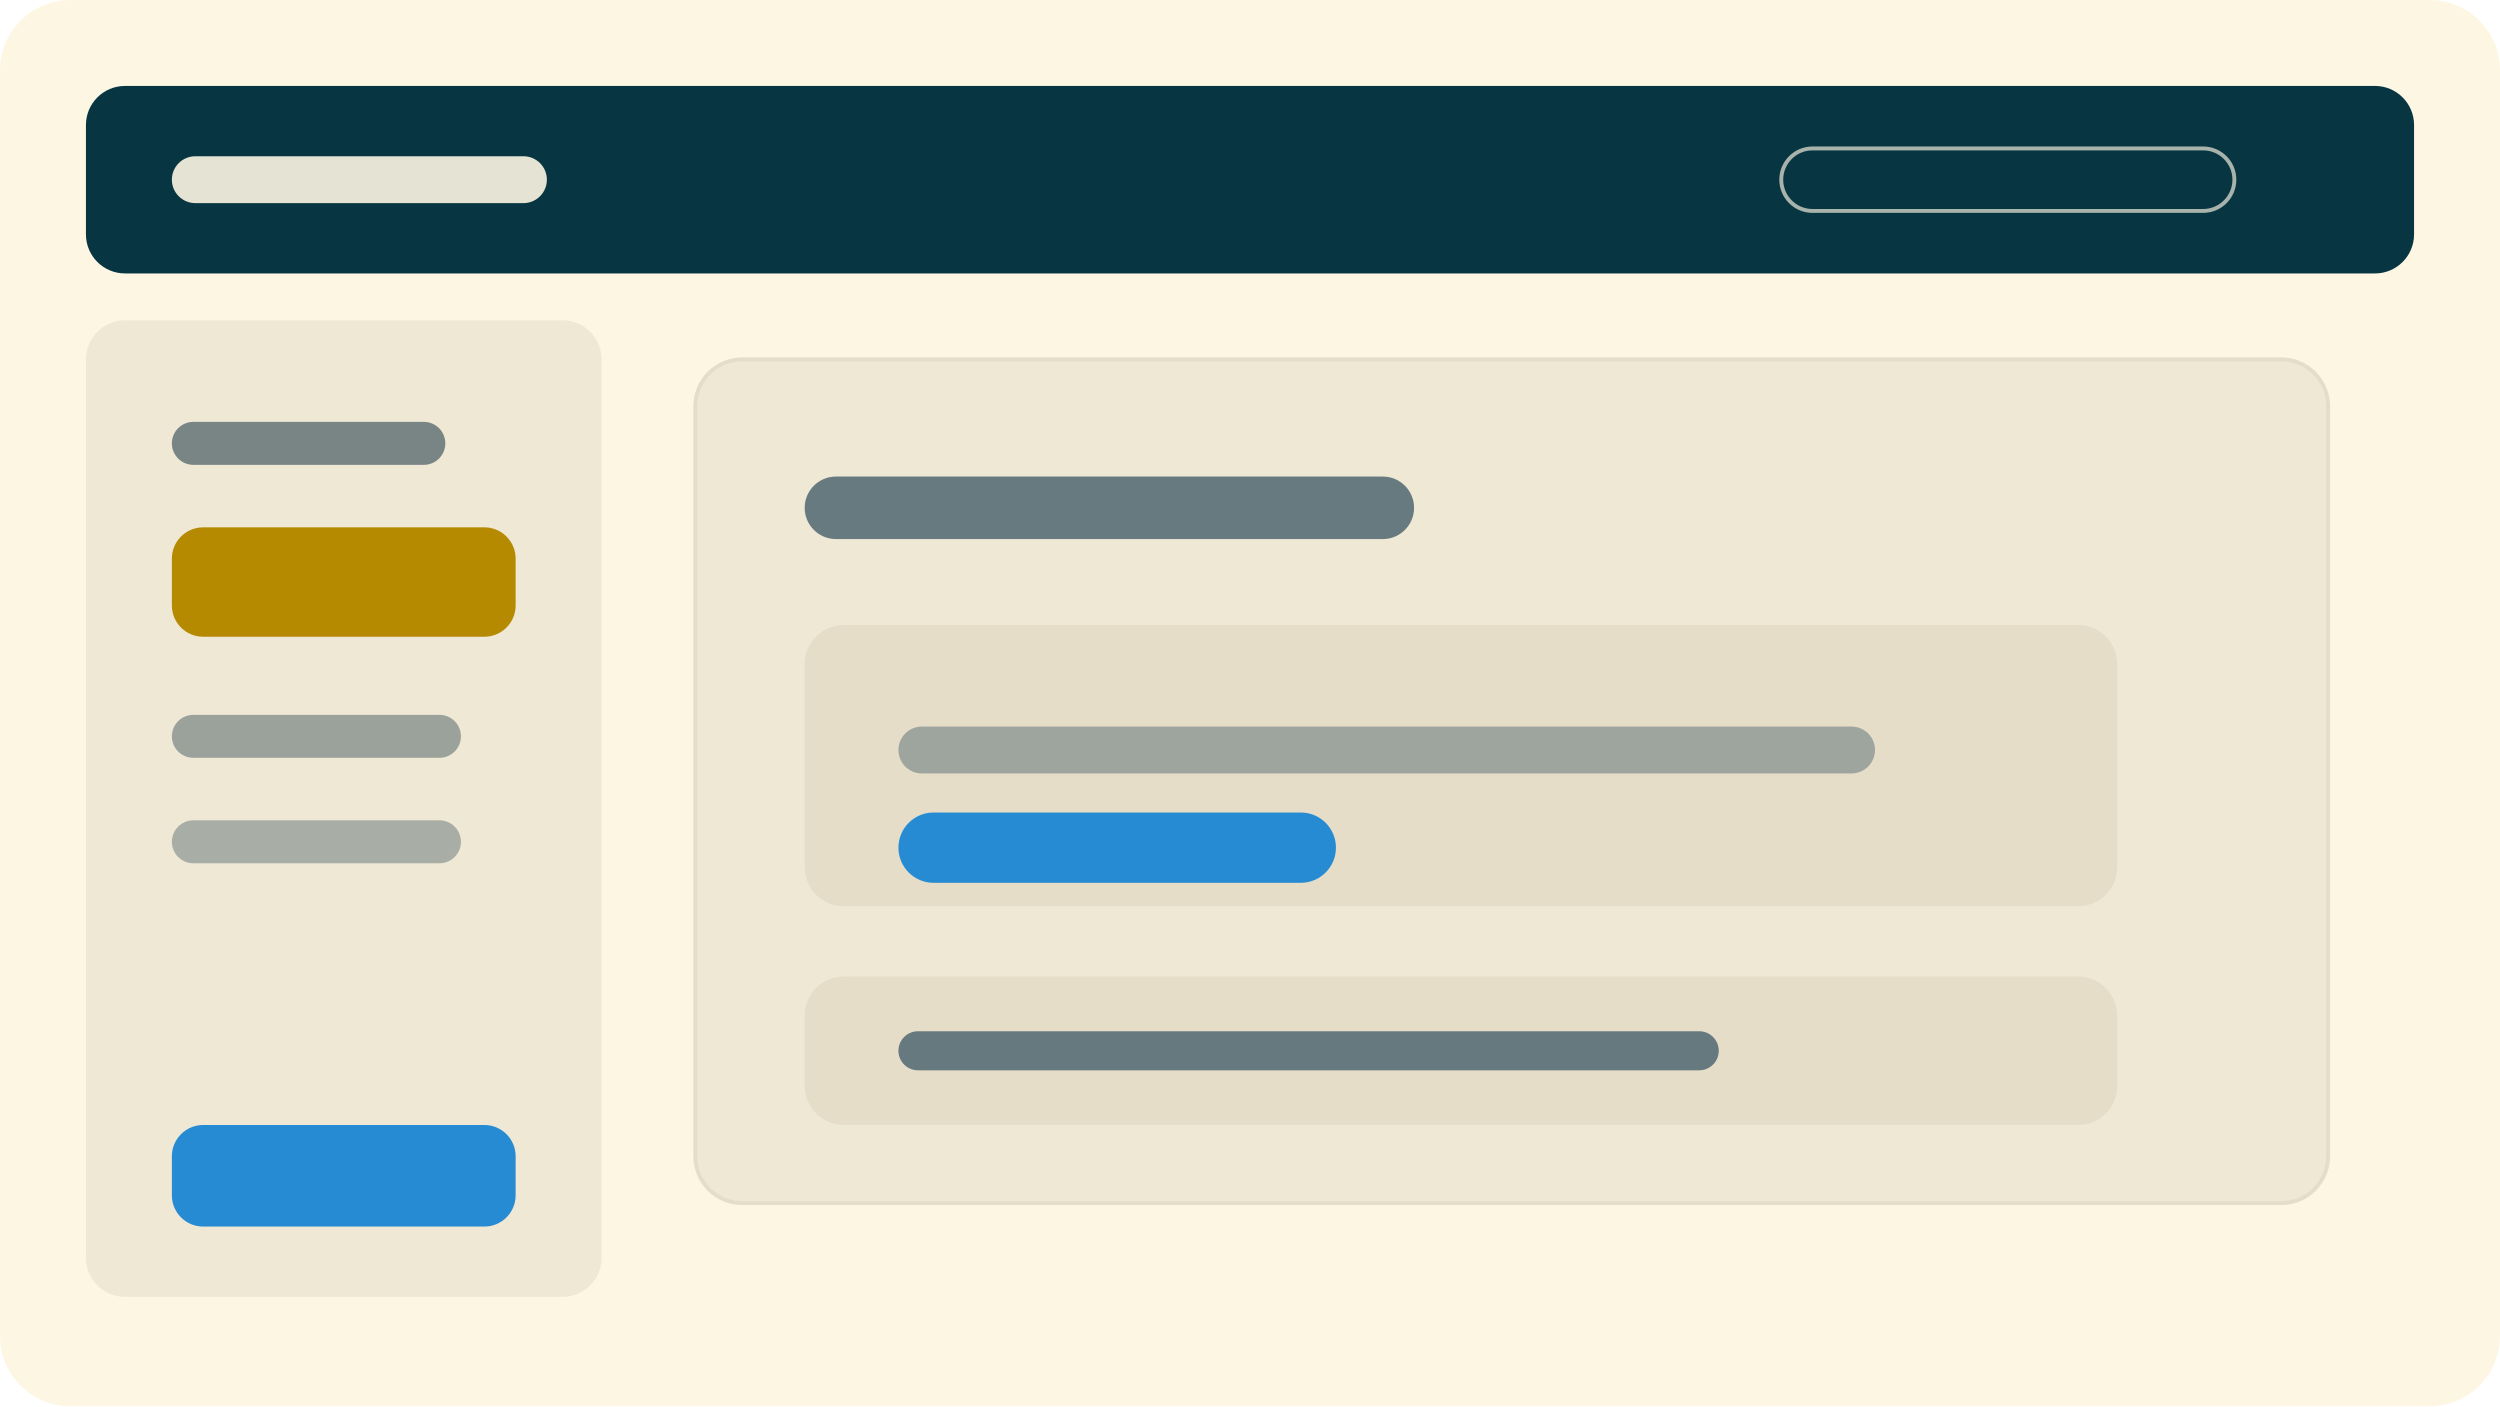
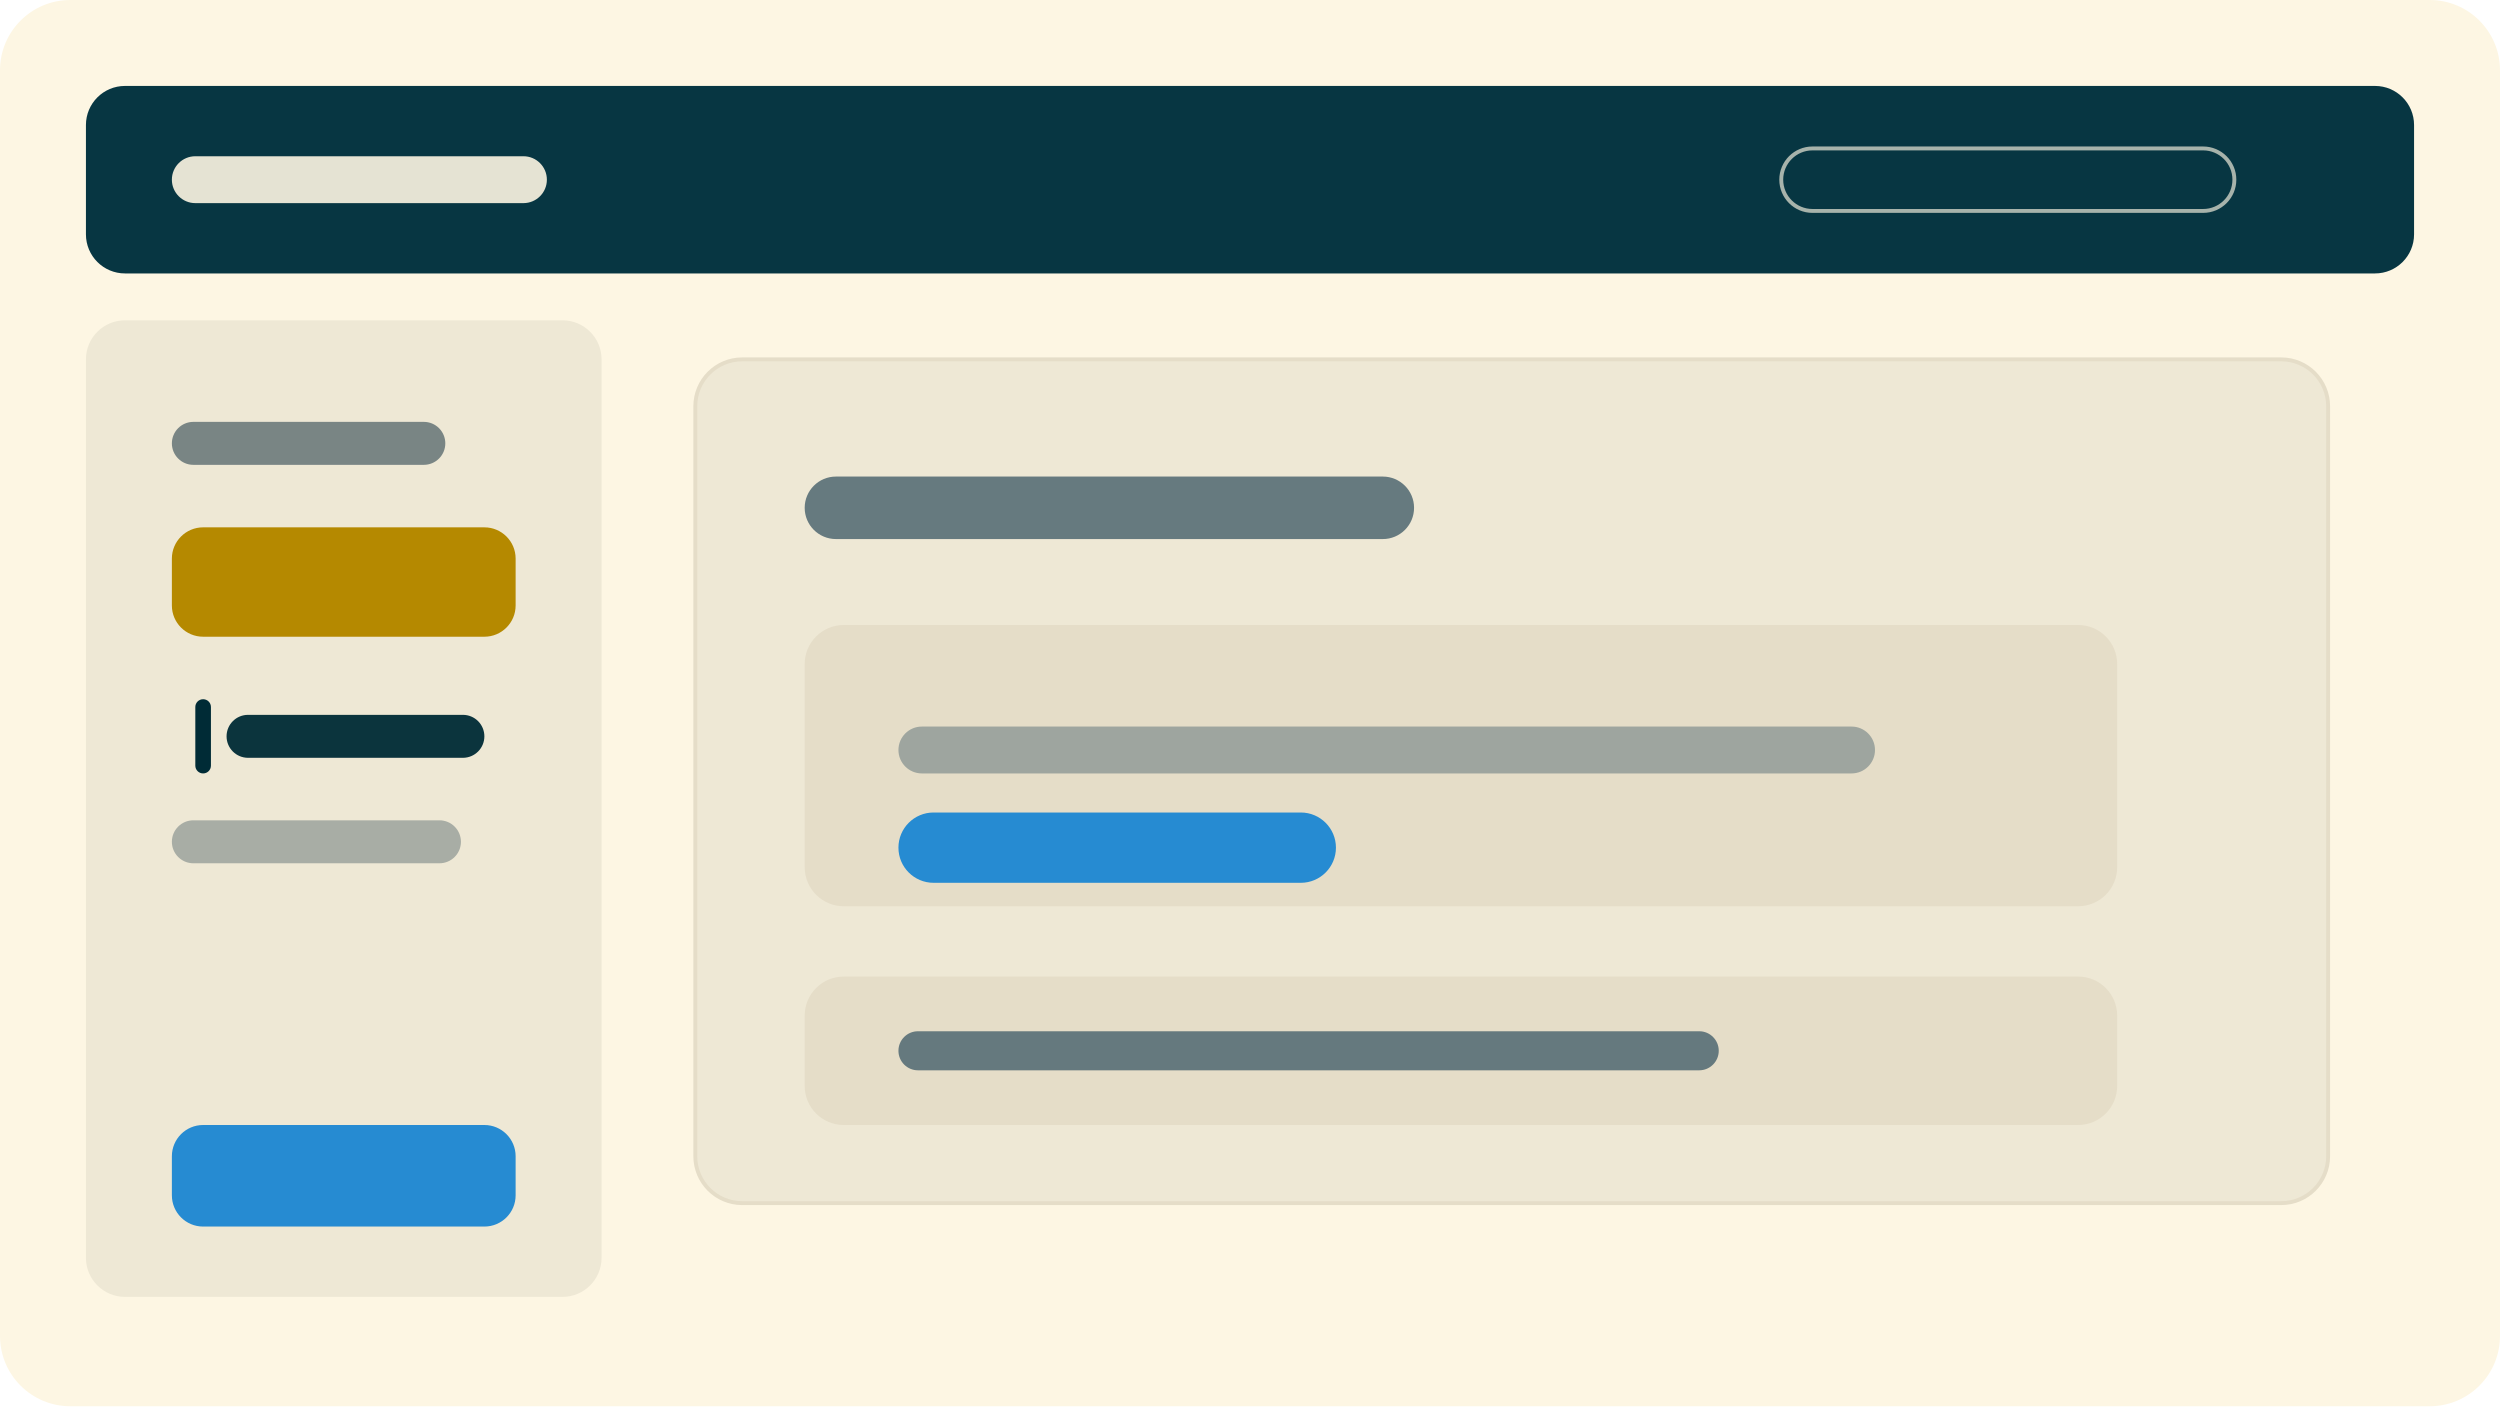
<svg xmlns="http://www.w3.org/2000/svg" width="640" height="360" viewBox="0 0 640 360" role="img" aria-label="Solarized light preview">
  <rect width="640" height="360" rx="18" fill="#fdf6e3" />
  <rect x="22" y="22" width="596" height="48" rx="10" fill="#073642" />
  <rect x="44" y="40" width="96" height="12" rx="6" fill="#fdf6e3" opacity="0.9" />
  <rect x="456" y="38" width="116" height="16" rx="8" fill="none" stroke="#fdf6e3" opacity="0.65" />
  <rect x="22" y="82" width="132" height="250" rx="10" fill="#eee8d5" />
  <rect x="44" y="108" width="70" height="11" rx="5.5" fill="#475b62" opacity="0.7" />
  <rect x="44" y="135" width="88" height="28" rx="8" fill="#b58900" />
-   <rect x="44" y="183" width="74" height="11" rx="5.5" fill="#475b62" opacity="0.5" />
+   <rect x="58" y="183" width="66" height="11" rx="5.5" fill="#002b36" opacity="0.95" />
+   <rect x="50" y="179" width="4" height="19" rx="2" fill="#002b36" />
  <rect x="44" y="210" width="74" height="11" rx="5.5" fill="#475b62" opacity="0.42" />
  <rect x="44" y="288" width="88" height="26" rx="8" fill="#268bd2" />
  <rect x="178" y="92" width="418" height="216" rx="12" fill="#eee8d5" stroke="#e5ddc8" />
  <rect x="206" y="122" width="156" height="16" rx="8" fill="#586e75" opacity="0.9" />
  <rect x="206" y="160" width="336" height="72" rx="10" fill="#e5ddc8" />
  <rect x="230" y="186" width="250" height="12" rx="6" fill="#586e75" opacity="0.5" />
  <rect x="230" y="208" width="112" height="18" rx="9" fill="#268bd2" />
  <rect x="206" y="250" width="336" height="38" rx="10" fill="#e5ddc8" />
  <rect x="230" y="264" width="210" height="10" rx="5" fill="#586e75" opacity="0.9" />
</svg>
